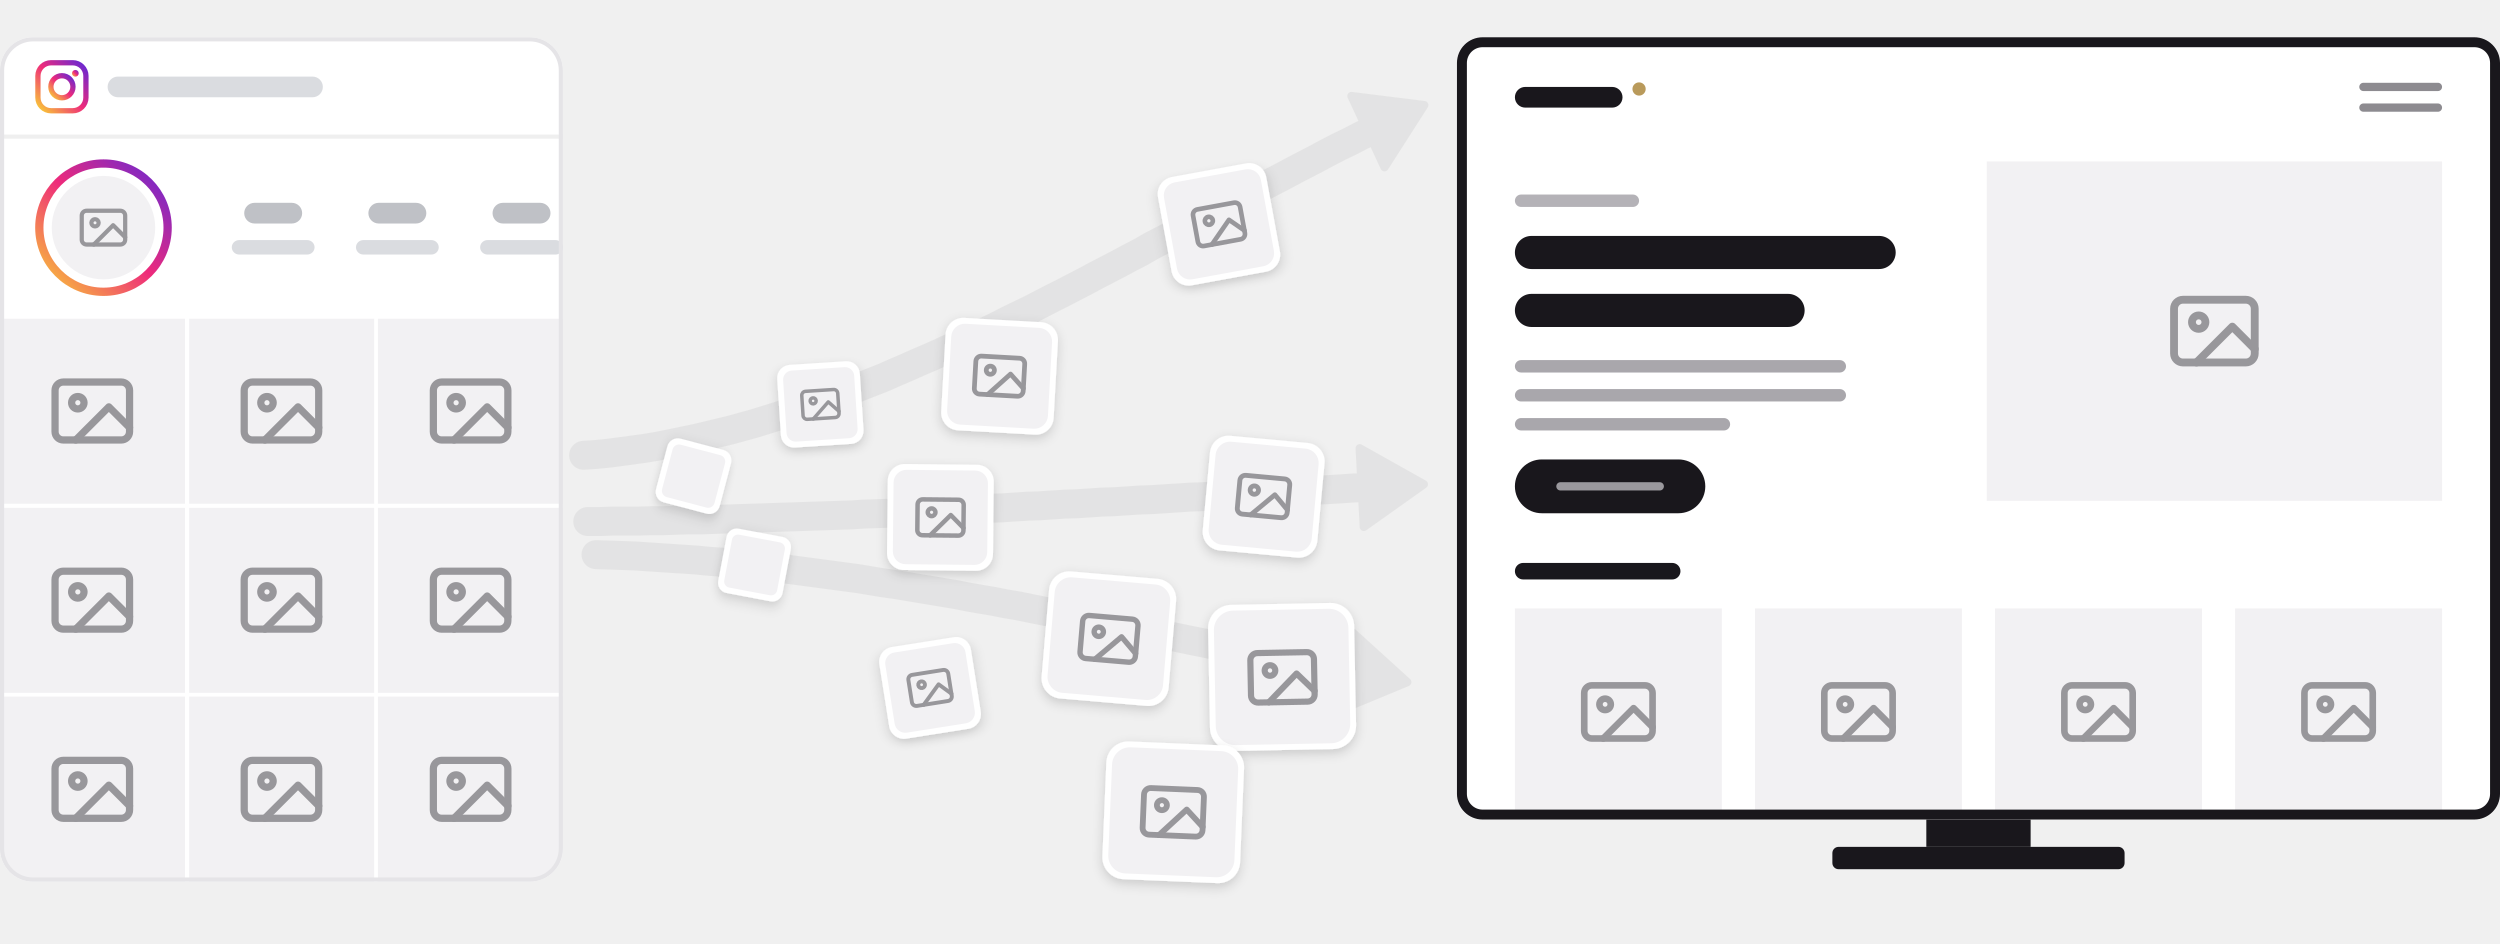
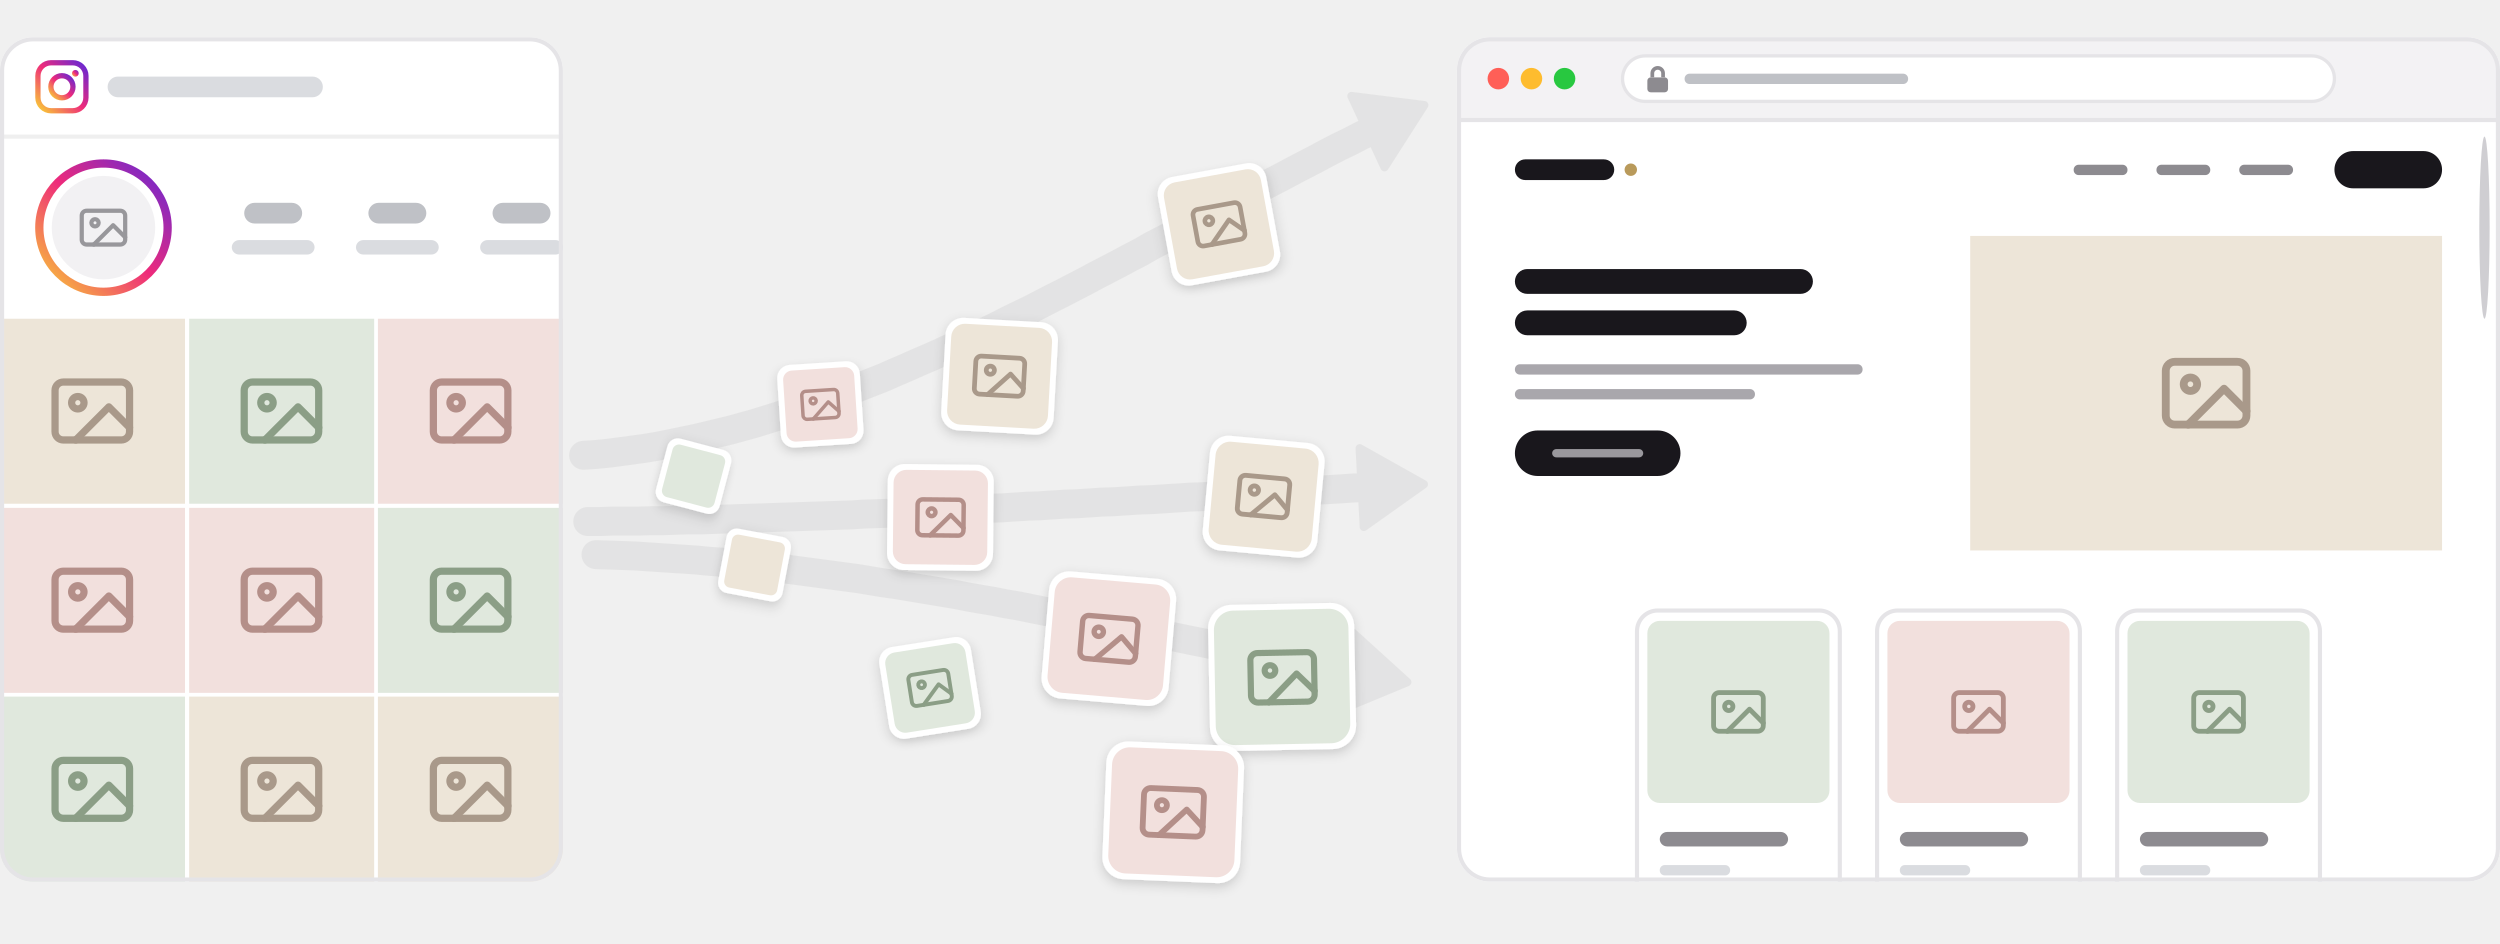
<svg xmlns="http://www.w3.org/2000/svg" viewBox="0 0 604 228" width="604" height="228">
  <defs>
    <linearGradient id="ig" x1="0" y1="1" x2="1" y2="0">
      <stop offset="0" stop-color="#f9ce34" />
      <stop offset=".5" stop-color="#ee2a7b" />
      <stop offset="1" stop-color="#6228d7" />
    </linearGradient>
  </defs>
  <g class="instagram">
    <clipPath id="ficha">
      <rect x="0" y="9" width="136" height="204" rx="8" />
    </clipPath>
    <g clip-path="url(#ficha)">
      <rect x="0" y="9" width="136" height="204" fill="#fff" />
      <g transform="translate(8 14) scale(0.58)">
        <rect x="2" y="2" width="20" height="20" rx="5.5" fill="none" stroke="url(#ig)" stroke-width="2.2" />
        <circle cx="12" cy="12" r="4.6" fill="none" stroke="url(#ig)" stroke-width="2.2" />
        <circle cx="17.6" cy="6.4" r="1.4" fill="url(#ig)" />
      </g>
      <rect x="26" y="18.5" width="52" height="5" rx="2.5" fill="#dadce0" />
      <rect x="0" y="32.5" width="136" height="1" fill="#efefef" />
      <circle cx="25" cy="55" r="15.5" fill="none" stroke="url(#ig)" stroke-width="2" />
      <clipPath id="avatar">
        <circle cx="25" cy="55" r="12.5" />
      </clipPath>
      <g clip-path="url(#avatar)">
        <rect x="12.5" y="42.5" width="25" height="25" rx="0" fill="#f2f1f3" />
        <g transform="translate(18 48) scale(0.583)" fill="none" stroke="#98979b" stroke-width="1.75" stroke-linecap="round" stroke-linejoin="round">
          <rect x="3" y="5" width="18" height="14" rx="2" />
          <circle cx="8.5" cy="10" r="1.5" />
          <path d="M21 16l-5-5-8 8" />
        </g>
      </g>
      <rect x="59" y="49" width="14" height="5" rx="2.5" fill="#bfc1c6" />
      <rect x="56" y="58" width="20" height="3.5" rx="1.8" fill="#dadce0" />
      <rect x="89" y="49" width="14" height="5" rx="2.5" fill="#bfc1c6" />
      <rect x="86" y="58" width="20" height="3.5" rx="1.8" fill="#dadce0" />
      <rect x="119" y="49" width="14" height="5" rx="2.5" fill="#bfc1c6" />
      <rect x="116" y="58" width="20" height="3.5" rx="1.8" fill="#dadce0" />
-       <rect x="0" y="77" width="44.7" height="44.7" rx="0" fill="#f2f1f3" />
-       <g transform="translate(10.3 87.3) scale(1.000)" fill="none" stroke="#98979b" stroke-width="1.75" stroke-linecap="round" stroke-linejoin="round">
-         <rect x="3" y="5" width="18" height="14" rx="2" />
-         <circle cx="8.5" cy="10" r="1.5" />
-         <path d="M21 16l-5-5-8 8" />
-       </g>
-       <rect x="45.7" y="77" width="44.7" height="44.7" rx="0" fill="#f2f1f3" />
-       <g transform="translate(56 87.3) scale(1.000)" fill="none" stroke="#98979b" stroke-width="1.75" stroke-linecap="round" stroke-linejoin="round">
-         <rect x="3" y="5" width="18" height="14" rx="2" />
-         <circle cx="8.5" cy="10" r="1.5" />
-         <path d="M21 16l-5-5-8 8" />
-       </g>
-       <rect x="91.3" y="77" width="44.7" height="44.7" rx="0" fill="#f2f1f3" />
-       <g transform="translate(101.7 87.3) scale(1.000)" fill="none" stroke="#98979b" stroke-width="1.75" stroke-linecap="round" stroke-linejoin="round">
-         <rect x="3" y="5" width="18" height="14" rx="2" />
-         <circle cx="8.5" cy="10" r="1.5" />
-         <path d="M21 16l-5-5-8 8" />
-       </g>
-       <rect x="0" y="122.7" width="44.7" height="44.7" rx="0" fill="#f2f1f3" />
-       <g transform="translate(10.3 133) scale(1.000)" fill="none" stroke="#98979b" stroke-width="1.75" stroke-linecap="round" stroke-linejoin="round">
-         <rect x="3" y="5" width="18" height="14" rx="2" />
-         <circle cx="8.5" cy="10" r="1.5" />
-         <path d="M21 16l-5-5-8 8" />
-       </g>
-       <rect x="45.7" y="122.7" width="44.7" height="44.7" rx="0" fill="#f2f1f3" />
-       <g transform="translate(56 133) scale(1.000)" fill="none" stroke="#98979b" stroke-width="1.75" stroke-linecap="round" stroke-linejoin="round">
-         <rect x="3" y="5" width="18" height="14" rx="2" />
-         <circle cx="8.5" cy="10" r="1.5" />
-         <path d="M21 16l-5-5-8 8" />
-       </g>
-       <rect x="91.3" y="122.7" width="44.7" height="44.7" rx="0" fill="#f2f1f3" />
-       <g transform="translate(101.7 133) scale(1.000)" fill="none" stroke="#98979b" stroke-width="1.75" stroke-linecap="round" stroke-linejoin="round">
-         <rect x="3" y="5" width="18" height="14" rx="2" />
-         <circle cx="8.5" cy="10" r="1.5" />
-         <path d="M21 16l-5-5-8 8" />
-       </g>
-       <rect x="0" y="168.3" width="44.7" height="44.7" rx="0" fill="#f2f1f3" />
-       <g transform="translate(10.3 178.7) scale(1.000)" fill="none" stroke="#98979b" stroke-width="1.75" stroke-linecap="round" stroke-linejoin="round">
-         <rect x="3" y="5" width="18" height="14" rx="2" />
-         <circle cx="8.5" cy="10" r="1.5" />
-         <path d="M21 16l-5-5-8 8" />
-       </g>
-       <rect x="45.7" y="168.3" width="44.7" height="44.7" rx="0" fill="#f2f1f3" />
-       <g transform="translate(56 178.7) scale(1.000)" fill="none" stroke="#98979b" stroke-width="1.75" stroke-linecap="round" stroke-linejoin="round">
-         <rect x="3" y="5" width="18" height="14" rx="2" />
-         <circle cx="8.5" cy="10" r="1.5" />
-         <path d="M21 16l-5-5-8 8" />
-       </g>
-       <rect x="91.3" y="168.3" width="44.7" height="44.7" rx="0" fill="#f2f1f3" />
-       <g transform="translate(101.7 178.7) scale(1.000)" fill="none" stroke="#98979b" stroke-width="1.75" stroke-linecap="round" stroke-linejoin="round">
+       <rect x="0" y="77" width="44.7" height="44.7" rx="0" fill="#ede5d8" />
+       <g transform="translate(10.3 87.3) scale(1.000)" fill="none" stroke="#a9998a" stroke-width="1.75" stroke-linecap="round" stroke-linejoin="round">
+         <rect x="3" y="5" width="18" height="14" rx="2" />
+         <circle cx="8.5" cy="10" r="1.5" />
+         <path d="M21 16l-5-5-8 8" />
+       </g>
+       <rect x="45.7" y="77" width="44.7" height="44.7" rx="0" fill="#e0e8dd" />
+       <g transform="translate(56 87.3) scale(1.000)" fill="none" stroke="#8b9e86" stroke-width="1.75" stroke-linecap="round" stroke-linejoin="round">
+         <rect x="3" y="5" width="18" height="14" rx="2" />
+         <circle cx="8.5" cy="10" r="1.5" />
+         <path d="M21 16l-5-5-8 8" />
+       </g>
+       <rect x="91.3" y="77" width="44.7" height="44.7" rx="0" fill="#f2e0dd" />
+       <g transform="translate(101.7 87.3) scale(1.000)" fill="none" stroke="#b48f89" stroke-width="1.75" stroke-linecap="round" stroke-linejoin="round">
+         <rect x="3" y="5" width="18" height="14" rx="2" />
+         <circle cx="8.5" cy="10" r="1.5" />
+         <path d="M21 16l-5-5-8 8" />
+       </g>
+       <rect x="0" y="122.7" width="44.7" height="44.7" rx="0" fill="#f2e0dd" />
+       <g transform="translate(10.3 133) scale(1.000)" fill="none" stroke="#b48f89" stroke-width="1.75" stroke-linecap="round" stroke-linejoin="round">
+         <rect x="3" y="5" width="18" height="14" rx="2" />
+         <circle cx="8.5" cy="10" r="1.5" />
+         <path d="M21 16l-5-5-8 8" />
+       </g>
+       <rect x="45.7" y="122.7" width="44.7" height="44.7" rx="0" fill="#f2e0dd" />
+       <g transform="translate(56 133) scale(1.000)" fill="none" stroke="#b48f89" stroke-width="1.75" stroke-linecap="round" stroke-linejoin="round">
+         <rect x="3" y="5" width="18" height="14" rx="2" />
+         <circle cx="8.5" cy="10" r="1.5" />
+         <path d="M21 16l-5-5-8 8" />
+       </g>
+       <rect x="91.3" y="122.7" width="44.7" height="44.7" rx="0" fill="#e0e8dd" />
+       <g transform="translate(101.7 133) scale(1.000)" fill="none" stroke="#8b9e86" stroke-width="1.75" stroke-linecap="round" stroke-linejoin="round">
+         <rect x="3" y="5" width="18" height="14" rx="2" />
+         <circle cx="8.5" cy="10" r="1.5" />
+         <path d="M21 16l-5-5-8 8" />
+       </g>
+       <rect x="0" y="168.3" width="44.7" height="44.7" rx="0" fill="#e0e8dd" />
+       <g transform="translate(10.3 178.7) scale(1.000)" fill="none" stroke="#8b9e86" stroke-width="1.75" stroke-linecap="round" stroke-linejoin="round">
+         <rect x="3" y="5" width="18" height="14" rx="2" />
+         <circle cx="8.5" cy="10" r="1.5" />
+         <path d="M21 16l-5-5-8 8" />
+       </g>
+       <rect x="45.7" y="168.3" width="44.7" height="44.7" rx="0" fill="#ede5d8" />
+       <g transform="translate(56 178.7) scale(1.000)" fill="none" stroke="#a9998a" stroke-width="1.75" stroke-linecap="round" stroke-linejoin="round">
+         <rect x="3" y="5" width="18" height="14" rx="2" />
+         <circle cx="8.5" cy="10" r="1.5" />
+         <path d="M21 16l-5-5-8 8" />
+       </g>
+       <rect x="91.3" y="168.3" width="44.7" height="44.7" rx="0" fill="#ede5d8" />
+       <g transform="translate(101.7 178.7) scale(1.000)" fill="none" stroke="#a9998a" stroke-width="1.75" stroke-linecap="round" stroke-linejoin="round">
        <rect x="3" y="5" width="18" height="14" rx="2" />
        <circle cx="8.5" cy="10" r="1.5" />
        <path d="M21 16l-5-5-8 8" />
      </g>
    </g>
    <rect x="0.5" y="9.5" width="135" height="203" rx="7.5" fill="none" stroke="#e5e4e7" />
  </g>
-   <g class="monitor">
-     <rect x="352" y="9" width="252" height="189" rx="6" fill="#fff" />
-     <rect x="366" y="21" width="26" height="5" rx="2.5" fill="#19171c" />
-     <circle cx="396" cy="21.5" r="1.6" fill="#b99a5b" />
-     <rect x="570" y="20" width="20" height="2" rx="1" fill="#8d8b90" />
-     <rect x="570" y="25" width="20" height="2" rx="1" fill="#8d8b90" />
-     <rect x="366" y="47" width="30" height="3" rx="1.5" fill="#b4b2b7" />
-     <rect x="366" y="57" width="92" height="8" rx="4" fill="#19171c" />
-     <rect x="366" y="71" width="70" height="8" rx="4" fill="#19171c" />
-     <rect x="366" y="87" width="80" height="3" rx="1.5" fill="#a9a7ac" />
-     <rect x="366" y="94" width="80" height="3" rx="1.5" fill="#a9a7ac" />
-     <rect x="366" y="101" width="52" height="3" rx="1.5" fill="#a9a7ac" />
-     <rect x="366" y="111" width="46" height="13" rx="6.5" fill="#19171c" />
-     <rect x="376" y="116.5" width="26" height="2" rx="1" fill="#9a989d" />
-     <rect x="480" y="39" width="110" height="82" rx="0" fill="#f2f1f3" />
-     <g transform="translate(522 67) scale(1.083)" fill="none" stroke="#98979b" stroke-width="1.75" stroke-linecap="round" stroke-linejoin="round">
-       <rect x="3" y="5" width="18" height="14" rx="2" />
-       <circle cx="8.5" cy="10" r="1.5" />
-       <path d="M21 16l-5-5-8 8" />
-     </g>
-     <rect x="366" y="136" width="40" height="4" rx="2" fill="#19171c" />
-     <rect x="366" y="147" width="50" height="50" rx="0" fill="#f2f1f3" />
-     <g transform="translate(380 161) scale(0.917)" fill="none" stroke="#98979b" stroke-width="1.75" stroke-linecap="round" stroke-linejoin="round">
-       <rect x="3" y="5" width="18" height="14" rx="2" />
-       <circle cx="8.5" cy="10" r="1.5" />
-       <path d="M21 16l-5-5-8 8" />
-     </g>
-     <rect x="424" y="147" width="50" height="50" rx="0" fill="#f2f1f3" />
-     <g transform="translate(438 161) scale(0.917)" fill="none" stroke="#98979b" stroke-width="1.75" stroke-linecap="round" stroke-linejoin="round">
-       <rect x="3" y="5" width="18" height="14" rx="2" />
-       <circle cx="8.5" cy="10" r="1.5" />
-       <path d="M21 16l-5-5-8 8" />
-     </g>
-     <rect x="482" y="147" width="50" height="50" rx="0" fill="#f2f1f3" />
-     <g transform="translate(496 161) scale(0.917)" fill="none" stroke="#98979b" stroke-width="1.75" stroke-linecap="round" stroke-linejoin="round">
-       <rect x="3" y="5" width="18" height="14" rx="2" />
-       <circle cx="8.5" cy="10" r="1.5" />
-       <path d="M21 16l-5-5-8 8" />
-     </g>
-     <rect x="540" y="147" width="50" height="50" rx="0" fill="#f2f1f3" />
-     <g transform="translate(554 161) scale(0.917)" fill="none" stroke="#98979b" stroke-width="1.75" stroke-linecap="round" stroke-linejoin="round">
-       <rect x="3" y="5" width="18" height="14" rx="2" />
-       <circle cx="8.5" cy="10" r="1.5" />
-       <path d="M21 16l-5-5-8 8" />
-     </g>
-     <rect x="353.2" y="10.2" width="249.6" height="186.6" rx="5" fill="none" stroke="#19171c" stroke-width="2.4" />
-     <rect x="465.4" y="198" width="25.2" height="6.6" fill="#19171c" />
-     <rect x="442.7" y="204.6" width="70.6" height="5.4" rx="1.5" fill="#19171c" />
+   <g class="ventana">
+     <rect x="352" y="9" width="252" height="204" rx="8" fill="#fff" />
+     <clipPath id="pagina">
+       <rect x="352" y="9" width="252" height="204" rx="8" />
+     </clipPath>
+     <g clip-path="url(#pagina)">
+       <rect x="366" y="38.5" width="24" height="5" rx="2.5" fill="#19171c" />
+       <circle cx="394" cy="41" r="1.5" fill="#b99a5b" />
+       <rect x="564" y="36.5" width="26" height="9" rx="4.5" fill="#19171c" />
+       <rect x="541" y="39.8" width="13" height="2.5" rx="1.2" fill="#8d8b90" />
+       <rect x="521" y="39.8" width="13" height="2.5" rx="1.2" fill="#8d8b90" />
+       <rect x="501" y="39.8" width="13" height="2.5" rx="1.2" fill="#8d8b90" />
+       <rect x="366" y="65" width="72" height="6" rx="3" fill="#19171c" />
+       <rect x="366" y="75" width="56" height="6" rx="3" fill="#19171c" />
+       <rect x="366" y="88" width="84" height="2.5" rx="1.2" fill="#a9a7ac" />
+       <rect x="366" y="94" width="58" height="2.5" rx="1.2" fill="#a9a7ac" />
+       <rect x="366" y="104" width="40" height="11" rx="5.5" fill="#19171c" />
+       <rect x="375" y="108.5" width="22" height="2" rx="1" fill="#9a989d" />
+       <rect x="476" y="57" width="114" height="76" rx="0" fill="#ede5d8" />
+       <g transform="translate(520 82) scale(1.083)" fill="none" stroke="#a9998a" stroke-width="1.75" stroke-linecap="round" stroke-linejoin="round">
+         <rect x="3" y="5" width="18" height="14" rx="2" />
+         <circle cx="8.5" cy="10" r="1.5" />
+         <path d="M21 16l-5-5-8 8" />
+       </g>
+       <g>
+         <rect x="395.5" y="147.5" width="49" height="79" rx="5" fill="#fff" stroke="#e5e4e7" />
+         <rect x="398" y="150" width="44" height="44" rx="3" fill="#e0e8dd" />
+         <g transform="translate(412 164) scale(0.667)" fill="none" stroke="#8b9e86" stroke-width="1.75" stroke-linecap="round" stroke-linejoin="round">
+           <rect x="3" y="5" width="18" height="14" rx="2" />
+           <circle cx="8.5" cy="10" r="1.5" />
+           <path d="M21 16l-5-5-8 8" />
+         </g>
+         <rect x="401" y="201" width="31" height="3.5" rx="1.8" fill="#8d8b90" />
+         <rect x="401" y="209" width="17" height="2.5" rx="1.2" fill="#dadce0" />
+       </g>
+       <g>
+         <rect x="453.5" y="147.5" width="49" height="79" rx="5" fill="#fff" stroke="#e5e4e7" />
+         <rect x="456" y="150" width="44" height="44" rx="3" fill="#f2e0dd" />
+         <g transform="translate(470 164) scale(0.667)" fill="none" stroke="#b48f89" stroke-width="1.75" stroke-linecap="round" stroke-linejoin="round">
+           <rect x="3" y="5" width="18" height="14" rx="2" />
+           <circle cx="8.5" cy="10" r="1.5" />
+           <path d="M21 16l-5-5-8 8" />
+         </g>
+         <rect x="459" y="201" width="31" height="3.5" rx="1.8" fill="#8d8b90" />
+         <rect x="459" y="209" width="17" height="2.5" rx="1.2" fill="#dadce0" />
+       </g>
+       <g>
+         <rect x="511.5" y="147.5" width="49" height="79" rx="5" fill="#fff" stroke="#e5e4e7" />
+         <rect x="514" y="150" width="44" height="44" rx="3" fill="#e0e8dd" />
+         <g transform="translate(528 164) scale(0.667)" fill="none" stroke="#8b9e86" stroke-width="1.75" stroke-linecap="round" stroke-linejoin="round">
+           <rect x="3" y="5" width="18" height="14" rx="2" />
+           <circle cx="8.5" cy="10" r="1.5" />
+           <path d="M21 16l-5-5-8 8" />
+         </g>
+         <rect x="517" y="201" width="31" height="3.5" rx="1.8" fill="#8d8b90" />
+         <rect x="517" y="209" width="17" height="2.5" rx="1.2" fill="#dadce0" />
+       </g>
+     </g>
+     <clipPath id="barra-nav">
+       <rect x="352" y="9" width="252" height="28" rx="8" />
+     </clipPath>
+     <rect x="352" y="9" width="252" height="20" fill="#f3f2f4" clip-path="url(#barra-nav)" />
+     <rect x="352" y="28.5" width="252" height="1" fill="#e5e4e7" />
+     <circle cx="362" cy="19.0" r="2.6" fill="#ff5f57" />
+     <circle cx="370" cy="19.0" r="2.6" fill="#febc2e" />
+     <circle cx="378" cy="19.0" r="2.6" fill="#28c840" />
+     <rect x="392" y="13.5" width="172" height="11" rx="5.5" fill="#fff" stroke="#e5e4e7" stroke-width=".8" />
+     <path d="M399.2 18.7 v-1 a1.3 1.3 0 0 1 2.6 0 v1" fill="none" stroke="#8d8b90" stroke-width=".9" />
+     <rect x="398" y="18.7" width="5" height="3.6" rx=".8" fill="#8d8b90" />
+     <rect x="407" y="17.8" width="54" height="2.5" rx="1.2" fill="#bfc1c6" />
+     <rect x="599" y="33" width="2.5" height="44" rx="22" fill="#cfced2" />
+     <rect x="352.5" y="9.5" width="251" height="203" rx="7.5" fill="none" stroke="#e5e4e7" />
  </g>
  <defs>
    <filter id="sombra" x="-30%" y="-30%" width="160%" height="160%">
      <feDropShadow dx="0" dy="1" stdDeviation="1.3" flood-color="#19171c" flood-opacity="0.16" />
    </filter>
  </defs>
  <g class="flechas" opacity="0.06">
    <g fill="none" stroke="#19171c" stroke-width="7" stroke-linecap="round" stroke-linejoin="round">
      <path d="M141 110 L144 109.8 L147 109.5 L150 109.1 L153 108.7 L155.9 108.3 L158.9 107.8 L161.9 107.2 L164.8 106.6 L167.7 106 L170.7 105.3 L173.6 104.6 L176.5 103.9 L179.4 103.1 L182.3 102.3 L185.2 101.4 L188.1 100.5 L190.9 99.6 L193.8 98.6 L196.6 97.7 L199.4 96.6 L202.3 95.6 L205.1 94.5 L207.9 93.4 L210.7 92.3 L213.5 91.2 L216.2 90 L219 88.8 L221.7 87.6 L224.5 86.4 L227.2 85.2 L230 83.9 L232.7 82.7 L235.4 81.4 L238.1 80.1 L240.8 78.8 L243.5 77.4 L246.2 76.1 L248.9 74.8 L251.6 73.4 L254.3 72 L256.9 70.7 L259.6 69.3 L262.3 67.9 L264.9 66.5 L267.6 65.1 L270.3 63.7 L272.9 62.3 L275.6 60.9 L278.2 59.4 L280.9 58 L283.5 56.6 L286.2 55.2 L288.8 53.8 L291.5 52.3 L294.1 50.9 L296.8 49.5 L299.4 48.1 L302.1 46.7 L304.7 45.3 L307.4 43.9 L310.1 42.5 L312.7 41.1 L315.4 39.7 L318.1 38.3 L320.7 36.9 L323.4 35.5 L326.1 34.2 L328.8 32.8 L331.5 31.5" />
      <path d="M142 126 L145 126 L148.1 125.9 L151.1 125.9 L154.1 125.9 L157.2 125.8 L160.2 125.8 L163.2 125.7 L166.3 125.6 L169.3 125.6 L172.4 125.5 L175.4 125.4 L178.4 125.3 L181.5 125.2 L184.5 125.1 L187.5 125 L190.6 124.9 L193.6 124.8 L196.6 124.7 L199.7 124.6 L202.7 124.5 L205.7 124.4 L208.8 124.2 L211.8 124.1 L214.8 124 L217.9 123.8 L220.9 123.7 L223.9 123.6 L227 123.4 L230 123.3 L233 123.1 L236.1 123 L239.1 122.8 L242.1 122.7 L245.1 122.5 L248.2 122.3 L251.2 122.2 L254.2 122 L257.3 121.8 L260.3 121.7 L263.3 121.5 L266.4 121.3 L269.4 121.2 L272.4 121 L275.5 120.8 L278.5 120.7 L281.5 120.5 L284.6 120.3 L287.6 120.1 L290.6 120 L293.6 119.8 L296.7 119.6 L299.7 119.4 L302.7 119.3 L305.8 119.1 L308.8 118.9 L311.8 118.8 L314.9 118.6 L317.9 118.4 L320.9 118.3 L324 118.1 L327 117.9 L330 117.8" />
      <path d="M144 134 L147 134.1 L150.1 134.2 L153.1 134.3 L156.1 134.5 L159.1 134.7 L162.1 134.9 L165.2 135.1 L168.2 135.3 L171.2 135.6 L174.2 135.8 L177.2 136.1 L180.2 136.4 L183.2 136.7 L186.3 137.1 L189.3 137.4 L192.3 137.8 L195.3 138.2 L198.3 138.6 L201.3 139 L204.3 139.4 L207.3 139.8 L210.3 140.3 L213.3 140.8 L216.2 141.2 L219.2 141.7 L222.2 142.2 L225.2 142.7 L228.2 143.2 L231.2 143.7 L234.2 144.3 L237.1 144.8 L240.1 145.3 L243.1 145.9 L246.1 146.4 L249 147 L252 147.6 L255 148.2 L258 148.7 L260.9 149.3 L263.9 149.9 L266.9 150.5 L269.8 151.1 L272.8 151.7 L275.8 152.3 L278.7 152.9 L281.7 153.5 L284.7 154.1 L287.6 154.7 L290.6 155.3 L293.6 155.9 L296.5 156.5 L299.5 157.1 L302.5 157.7 L305.4 158.3 L308.4 158.9 L311.4 159.4 L314.4 160 L317.3 160.6 L320.3 161.2 L323.3 161.7 L326.2 162.3" />
    </g>
    <g fill="#19171c" stroke="#19171c" stroke-width="2" stroke-linejoin="round">
      <path d="M344.1 25.4 L334.5 40.4 L326.5 23.2 Z" />
      <path d="M344 117 L329.5 127.3 L328.5 108.3 Z" />
      <path d="M340 164.8 L323.6 171.6 L326.9 152.9 Z" />
    </g>
  </g>
  <g class="fotos">
    <g transform="translate(198.2 97.7) rotate(-3.7)" filter="url(#sombra)">
      <rect x="-10" y="-10" width="20" height="20" rx="3.2" fill="#fff" />
-       <rect x="-8.6" y="-8.6" width="17.2" height="17.2" rx="2.2" fill="#f2f1f3" />
-       <g transform="translate(-5.8 -5.8) scale(0.484)" fill="none" stroke="#98979b" stroke-width="1.75" stroke-linecap="round" stroke-linejoin="round">
+       <rect x="-8.6" y="-8.6" width="17.2" height="17.2" rx="2.2" fill="#f2e0dd" />
+       <g transform="translate(-5.8 -5.8) scale(0.484)" fill="none" stroke="#b48f89" stroke-width="1.75" stroke-linecap="round" stroke-linejoin="round">
        <rect x="3" y="5" width="18" height="14" rx="2" />
        <circle cx="8.5" cy="10" r="1.5" />
        <path d="M21 16l-5-5-8 8" />
      </g>
    </g>
    <g transform="translate(294.5 54.2) rotate(-10.4)" filter="url(#sombra)">
      <rect x="-13.3" y="-13.3" width="26.6" height="26.6" rx="4.2" fill="#fff" />
-       <rect x="-11.9" y="-11.9" width="23.8" height="23.8" rx="3.2" fill="#f2f1f3" />
-       <g transform="translate(-7.7 -7.7) scale(0.642)" fill="none" stroke="#98979b" stroke-width="1.75" stroke-linecap="round" stroke-linejoin="round">
+       <rect x="-11.9" y="-11.9" width="23.8" height="23.8" rx="3.2" fill="#ede5d8" />
+       <g transform="translate(-7.7 -7.7) scale(0.642)" fill="none" stroke="#a9998a" stroke-width="1.75" stroke-linecap="round" stroke-linejoin="round">
        <rect x="3" y="5" width="18" height="14" rx="2" />
        <circle cx="8.5" cy="10" r="1.5" />
        <path d="M21 16l-5-5-8 8" />
      </g>
    </g>
    <g transform="translate(167.6 115.1) rotate(14.8)" filter="url(#sombra)">
      <rect x="-8" y="-8" width="15.9" height="15.9" rx="2.6" fill="#fff" />
-       <rect x="-6.6" y="-6.6" width="13.1" height="13.1" rx="1.6" fill="#f2f1f3" />
+       <rect x="-6.6" y="-6.6" width="13.1" height="13.1" rx="1.6" fill="#e0e8dd" />
    </g>
    <g transform="translate(241.5 90.9) rotate(3.2)" filter="url(#sombra)">
      <rect x="-13.6" y="-13.6" width="27.2" height="27.2" rx="4.3" fill="#fff" />
-       <rect x="-12.2" y="-12.2" width="24.4" height="24.4" rx="3.3" fill="#f2f1f3" />
-       <g transform="translate(-7.9 -7.9) scale(0.657)" fill="none" stroke="#98979b" stroke-width="1.75" stroke-linecap="round" stroke-linejoin="round">
+       <rect x="-12.2" y="-12.2" width="24.4" height="24.4" rx="3.3" fill="#ede5d8" />
+       <g transform="translate(-7.9 -7.9) scale(0.657)" fill="none" stroke="#a9998a" stroke-width="1.75" stroke-linecap="round" stroke-linejoin="round">
        <rect x="3" y="5" width="18" height="14" rx="2" />
        <circle cx="8.5" cy="10" r="1.5" />
        <path d="M21 16l-5-5-8 8" />
      </g>
    </g>
    <g transform="translate(227.2 125) rotate(0.6)" filter="url(#sombra)">
      <rect x="-12.8" y="-12.8" width="25.6" height="25.6" rx="4.1" fill="#fff" />
-       <rect x="-11.4" y="-11.4" width="22.8" height="22.8" rx="3.1" fill="#f2f1f3" />
-       <g transform="translate(-7.4 -7.4) scale(0.619)" fill="none" stroke="#98979b" stroke-width="1.75" stroke-linecap="round" stroke-linejoin="round">
+       <rect x="-11.4" y="-11.4" width="22.8" height="22.8" rx="3.1" fill="#f2e0dd" />
+       <g transform="translate(-7.4 -7.4) scale(0.619)" fill="none" stroke="#b48f89" stroke-width="1.75" stroke-linecap="round" stroke-linejoin="round">
        <rect x="3" y="5" width="18" height="14" rx="2" />
        <circle cx="8.5" cy="10" r="1.5" />
        <path d="M21 16l-5-5-8 8" />
      </g>
    </g>
    <g transform="translate(305.3 120) rotate(5.3)" filter="url(#sombra)">
      <rect x="-13.9" y="-13.9" width="27.8" height="27.8" rx="4.5" fill="#fff" />
-       <rect x="-12.5" y="-12.5" width="25" height="25" rx="3.5" fill="#f2f1f3" />
-       <g transform="translate(-8.1 -8.1) scale(0.672)" fill="none" stroke="#98979b" stroke-width="1.75" stroke-linecap="round" stroke-linejoin="round">
+       <rect x="-12.5" y="-12.5" width="25" height="25" rx="3.5" fill="#ede5d8" />
+       <g transform="translate(-8.1 -8.1) scale(0.672)" fill="none" stroke="#a9998a" stroke-width="1.75" stroke-linecap="round" stroke-linejoin="round">
        <rect x="3" y="5" width="18" height="14" rx="2" />
        <circle cx="8.5" cy="10" r="1.5" />
        <path d="M21 16l-5-5-8 8" />
      </g>
    </g>
    <g transform="translate(182.3 136.5) rotate(10.7)" filter="url(#sombra)">
      <rect x="-7.9" y="-7.9" width="15.8" height="15.8" rx="2.5" fill="#fff" />
-       <rect x="-6.5" y="-6.5" width="13" height="13" rx="1.5" fill="#f2f1f3" />
+       <rect x="-6.5" y="-6.5" width="13" height="13" rx="1.5" fill="#ede5d8" />
    </g>
    <g transform="translate(267.9 154.3) rotate(4.9)" filter="url(#sombra)">
      <rect x="-15.4" y="-15.4" width="30.8" height="30.8" rx="4.9" fill="#fff" />
-       <rect x="-14" y="-14" width="28" height="28" rx="3.9" fill="#f2f1f3" />
-       <g transform="translate(-8.9 -8.9) scale(0.745)" fill="none" stroke="#98979b" stroke-width="1.75" stroke-linecap="round" stroke-linejoin="round">
+       <rect x="-14" y="-14" width="28" height="28" rx="3.9" fill="#f2e0dd" />
+       <g transform="translate(-8.9 -8.9) scale(0.745)" fill="none" stroke="#b48f89" stroke-width="1.75" stroke-linecap="round" stroke-linejoin="round">
        <rect x="3" y="5" width="18" height="14" rx="2" />
        <circle cx="8.5" cy="10" r="1.5" />
        <path d="M21 16l-5-5-8 8" />
      </g>
    </g>
    <g transform="translate(309.8 163.6) rotate(-1.1)" filter="url(#sombra)">
      <rect x="-17.7" y="-17.7" width="35.3" height="35.3" rx="5.7" fill="#fff" />
-       <rect x="-16.3" y="-16.3" width="32.5" height="32.5" rx="4.7" fill="#f2f1f3" />
-       <g transform="translate(-10.2 -10.2) scale(0.854)" fill="none" stroke="#98979b" stroke-width="1.75" stroke-linecap="round" stroke-linejoin="round">
+       <rect x="-16.3" y="-16.3" width="32.5" height="32.5" rx="4.7" fill="#e0e8dd" />
+       <g transform="translate(-10.2 -10.2) scale(0.854)" fill="none" stroke="#8b9e86" stroke-width="1.75" stroke-linecap="round" stroke-linejoin="round">
        <rect x="3" y="5" width="18" height="14" rx="2" />
        <circle cx="8.5" cy="10" r="1.5" />
        <path d="M21 16l-5-5-8 8" />
      </g>
    </g>
    <g transform="translate(224.7 166.2) rotate(-9.0)" filter="url(#sombra)">
      <rect x="-11.2" y="-11.2" width="22.4" height="22.4" rx="3.6" fill="#fff" />
-       <rect x="-9.8" y="-9.8" width="19.6" height="19.6" rx="2.6" fill="#f2f1f3" />
-       <g transform="translate(-6.5 -6.5) scale(0.542)" fill="none" stroke="#98979b" stroke-width="1.75" stroke-linecap="round" stroke-linejoin="round">
+       <rect x="-9.8" y="-9.8" width="19.6" height="19.6" rx="2.6" fill="#e0e8dd" />
+       <g transform="translate(-6.5 -6.5) scale(0.542)" fill="none" stroke="#8b9e86" stroke-width="1.75" stroke-linecap="round" stroke-linejoin="round">
        <rect x="3" y="5" width="18" height="14" rx="2" />
        <circle cx="8.5" cy="10" r="1.5" />
        <path d="M21 16l-5-5-8 8" />
      </g>
    </g>
    <g transform="translate(283.5 196.3) rotate(2.4)" filter="url(#sombra)">
      <rect x="-16.7" y="-16.7" width="33.3" height="33.3" rx="5.3" fill="#fff" />
-       <rect x="-15.3" y="-15.3" width="30.5" height="30.5" rx="4.3" fill="#f2f1f3" />
-       <g transform="translate(-9.7 -9.7) scale(0.805)" fill="none" stroke="#98979b" stroke-width="1.75" stroke-linecap="round" stroke-linejoin="round">
+       <rect x="-15.3" y="-15.3" width="30.5" height="30.5" rx="4.3" fill="#f2e0dd" />
+       <g transform="translate(-9.7 -9.7) scale(0.805)" fill="none" stroke="#b48f89" stroke-width="1.75" stroke-linecap="round" stroke-linejoin="round">
        <rect x="3" y="5" width="18" height="14" rx="2" />
        <circle cx="8.5" cy="10" r="1.5" />
        <path d="M21 16l-5-5-8 8" />
      </g>
    </g>
  </g>
</svg>
